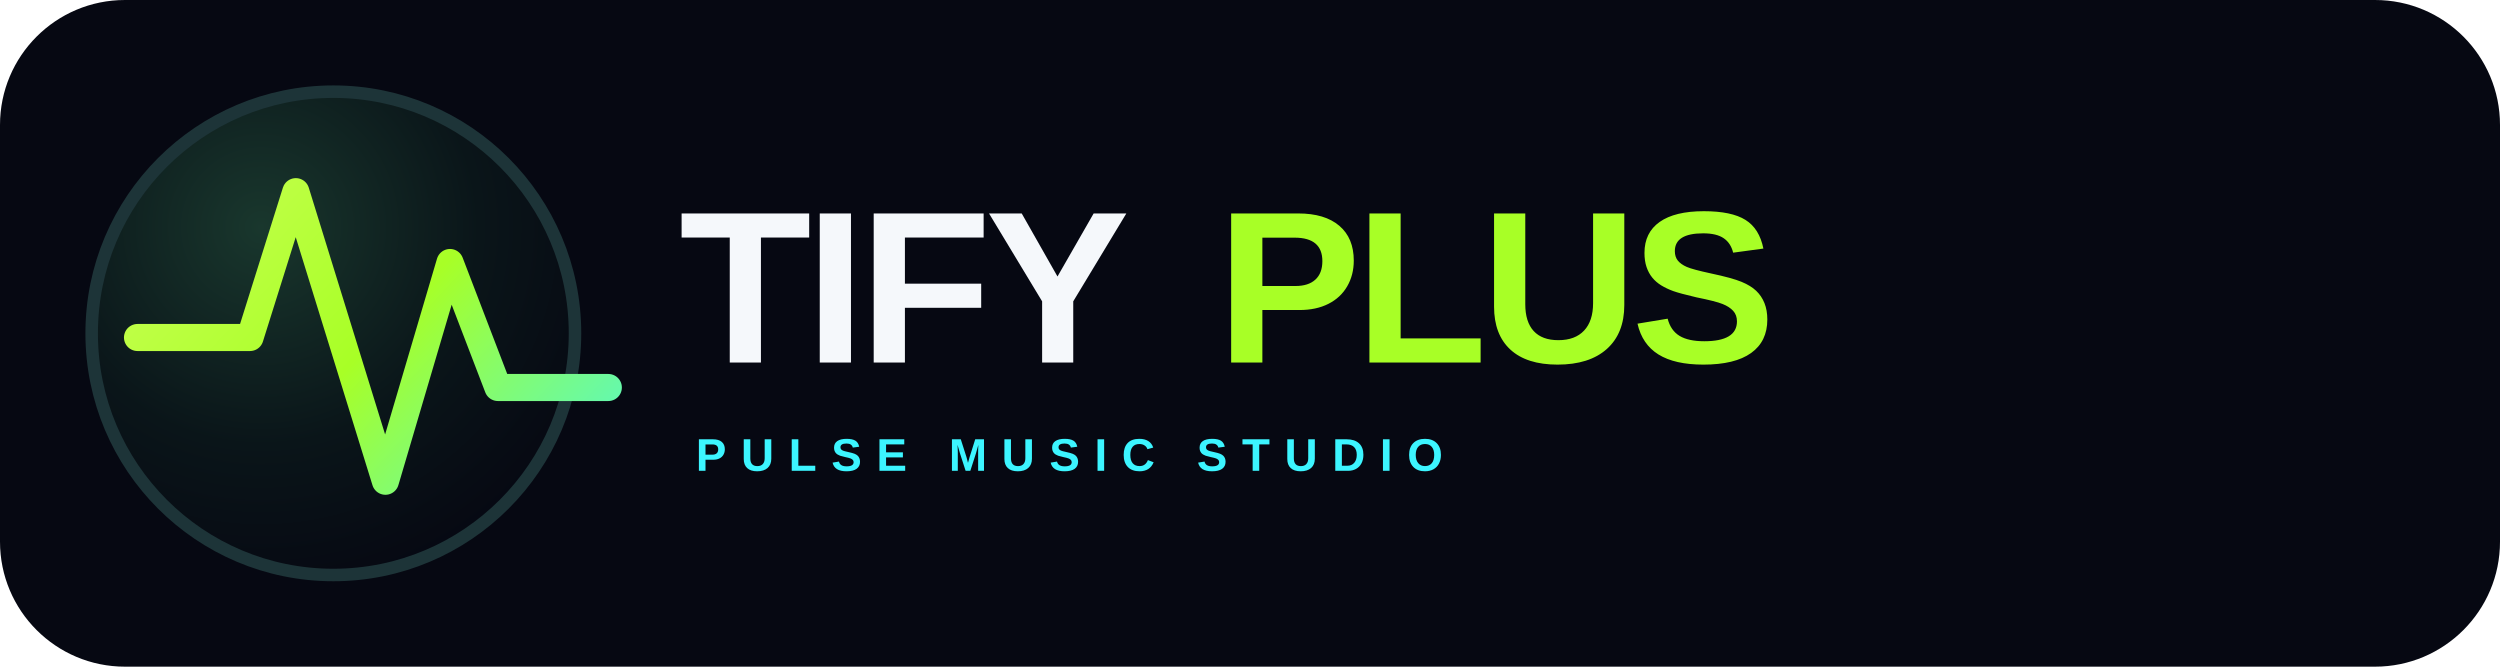
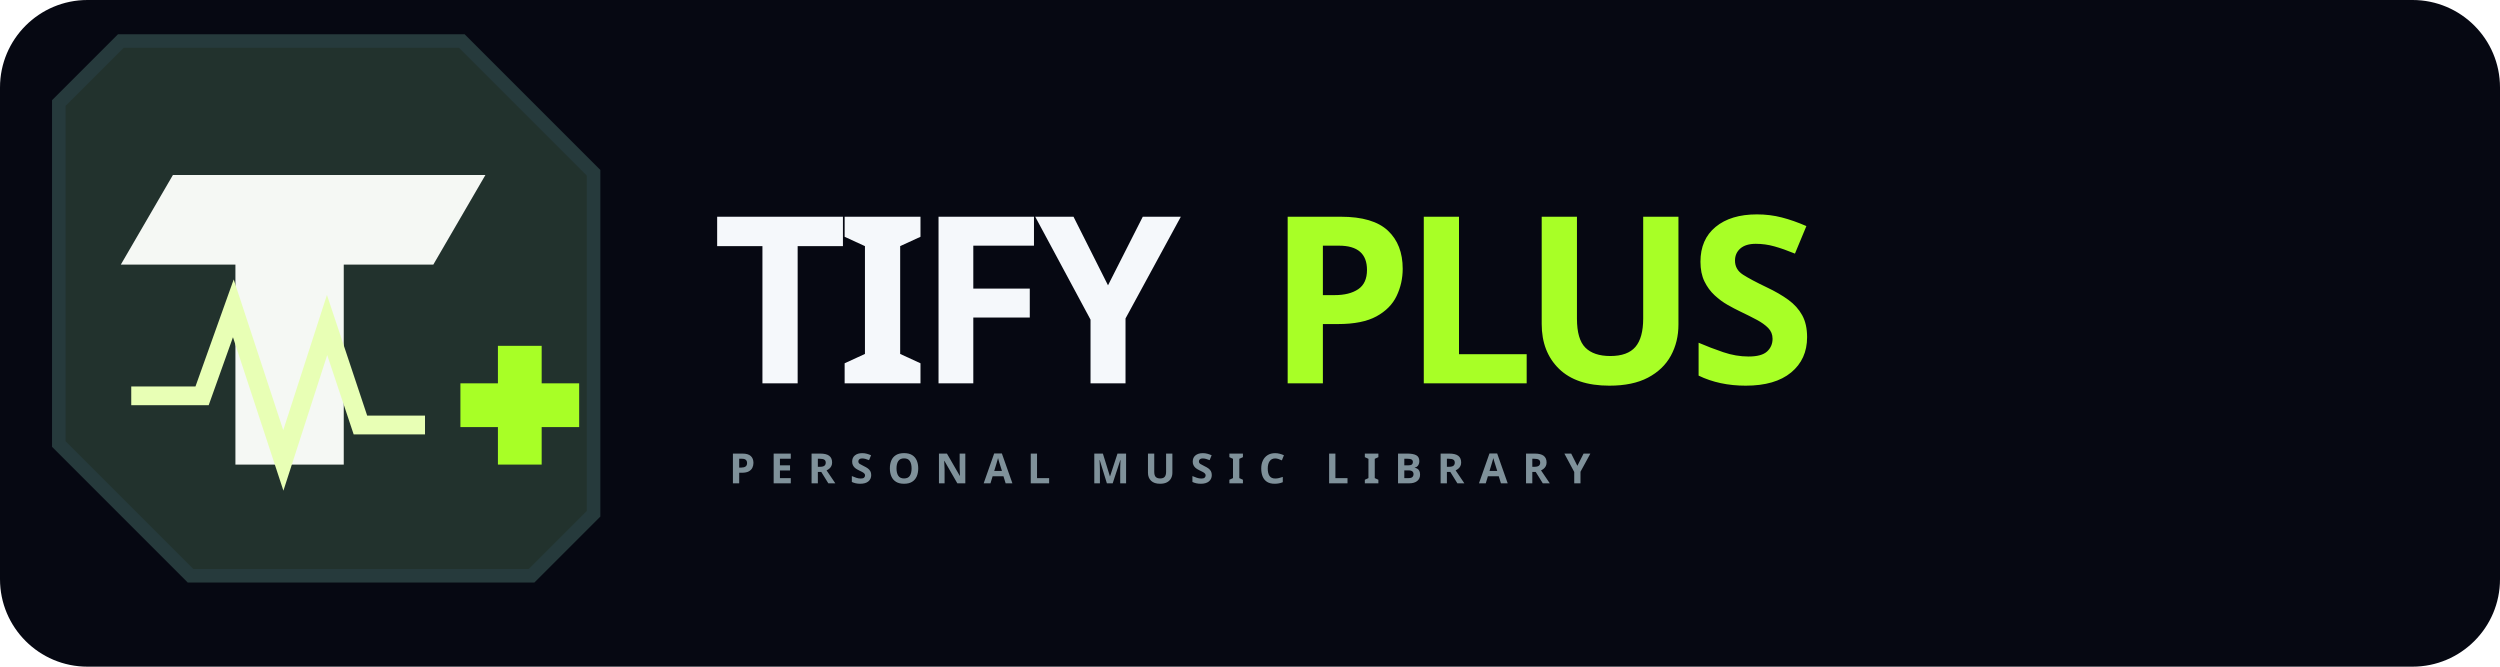
<svg xmlns="http://www.w3.org/2000/svg" viewBox="0 0 1200 320" role="img" aria-labelledby="title desc">
  <defs>
-     <linearGradient id="signal" x1="34" y1="48" x2="294" y2="290" gradientUnits="userSpaceOnUse">
-       <stop stop-color="#d6ff65" />
-       <stop offset="0.52" stop-color="#a8ff26" />
+     <linearGradient id="case" x1="28" y1="30" x2="292" y2="294">
+       <stop stop-color="#22322d" />
+       <stop offset=".5" stop-color="#0b1417" />
+       <stop offset="1" stop-color="#05080d" />
+     </linearGradient>
+     <linearGradient id="signal" x1="48" y1="42" x2="286" y2="286">
+       <stop stop-color="#e8ffb5" />
+       <stop offset=".45" stop-color="#a8ff26" />
      <stop offset="1" stop-color="#3cf5ff" />
    </linearGradient>
-     <radialGradient id="disk" cx="35%" cy="28%" r="78%">
-       <stop stop-color="#19372d" />
-       <stop offset="0.58" stop-color="#0a1519" />
-       <stop offset="1" stop-color="#060812" />
-     </radialGradient>
  </defs>
-   <rect width="1200" height="320" rx="60" fill="#060812" />
-   <circle cx="160" cy="160" r="116" fill="url(#disk)" stroke="#1d3438" stroke-width="6" />
-   <path d="M66 162h54l22-70 43 139 31-105 23 60h53" fill="none" stroke="url(#signal)" stroke-width="13" stroke-linecap="round" stroke-linejoin="round" />
-   <text x="326" y="174" fill="#f5f8fb" font-family="Arial, Helvetica, sans-serif" font-size="104" font-weight="800" letter-spacing="-3">TIFY</text>
-   <text x="584" y="174" fill="#a8ff26" font-family="Arial, Helvetica, sans-serif" font-size="104" font-weight="800" letter-spacing="-3">PLUS</text>
-   <text x="334" y="226" fill="#3cf5ff" font-family="Arial, Helvetica, sans-serif" font-size="22" font-weight="700" letter-spacing="7">PULSE MUSIC STUDIO</text>
+   <rect width="1200" height="320" rx="42" fill="#060812" />
+   <path d="M43 33h176l68 68v176l-32 32H79L11 241V65z" transform="translate(18 -11) scale(.93)" fill="url(#case)" stroke="#263a3c" stroke-width="7" />
+   <path d="M83 84h150l-25 43h-43v96h-52v-96H58z" fill="#f5f8f4" />
+   <path d="M63 190h34l15-42 24 73 21-65 16 48h31" fill="none" stroke="url(#signal)" stroke-width="9" />
+   <path d="M221 184h18v-18h21v18h18v21h-18v18h-21v-18h-18z" fill="#a8ff26" />
+   <text x="342" y="184" fill="#f5f8fb" font-family="Noto Sans, Arial, sans-serif" font-size="112" font-weight="800" letter-spacing="-5">TIFY</text>
+   <text x="608" y="184" fill="#a8ff26" font-family="Noto Sans, Arial, sans-serif" font-size="112" font-weight="800" letter-spacing="-5">PLUS</text>
+   <text x="350" y="232" fill="#7f919a" font-family="Noto Sans, Arial, sans-serif" font-size="20" font-weight="700" letter-spacing="7">PERSONAL MUSIC LIBRARY</text>
</svg>
